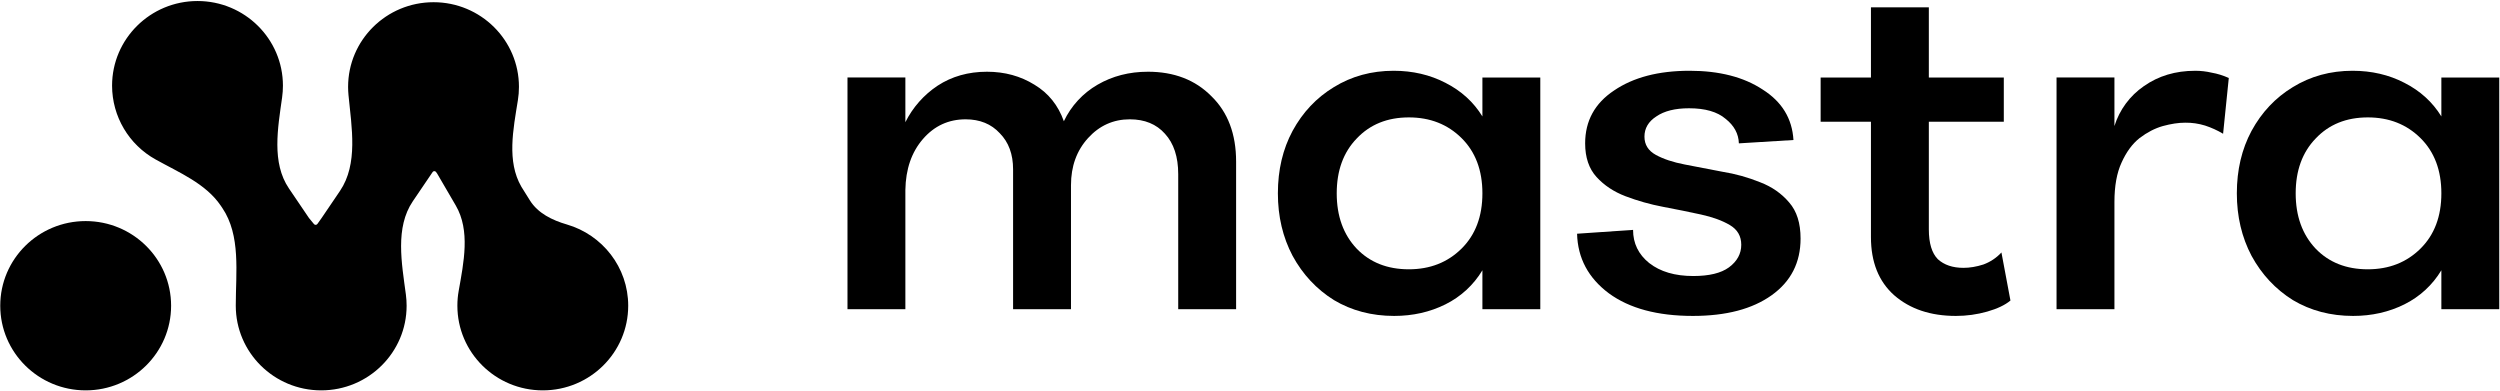
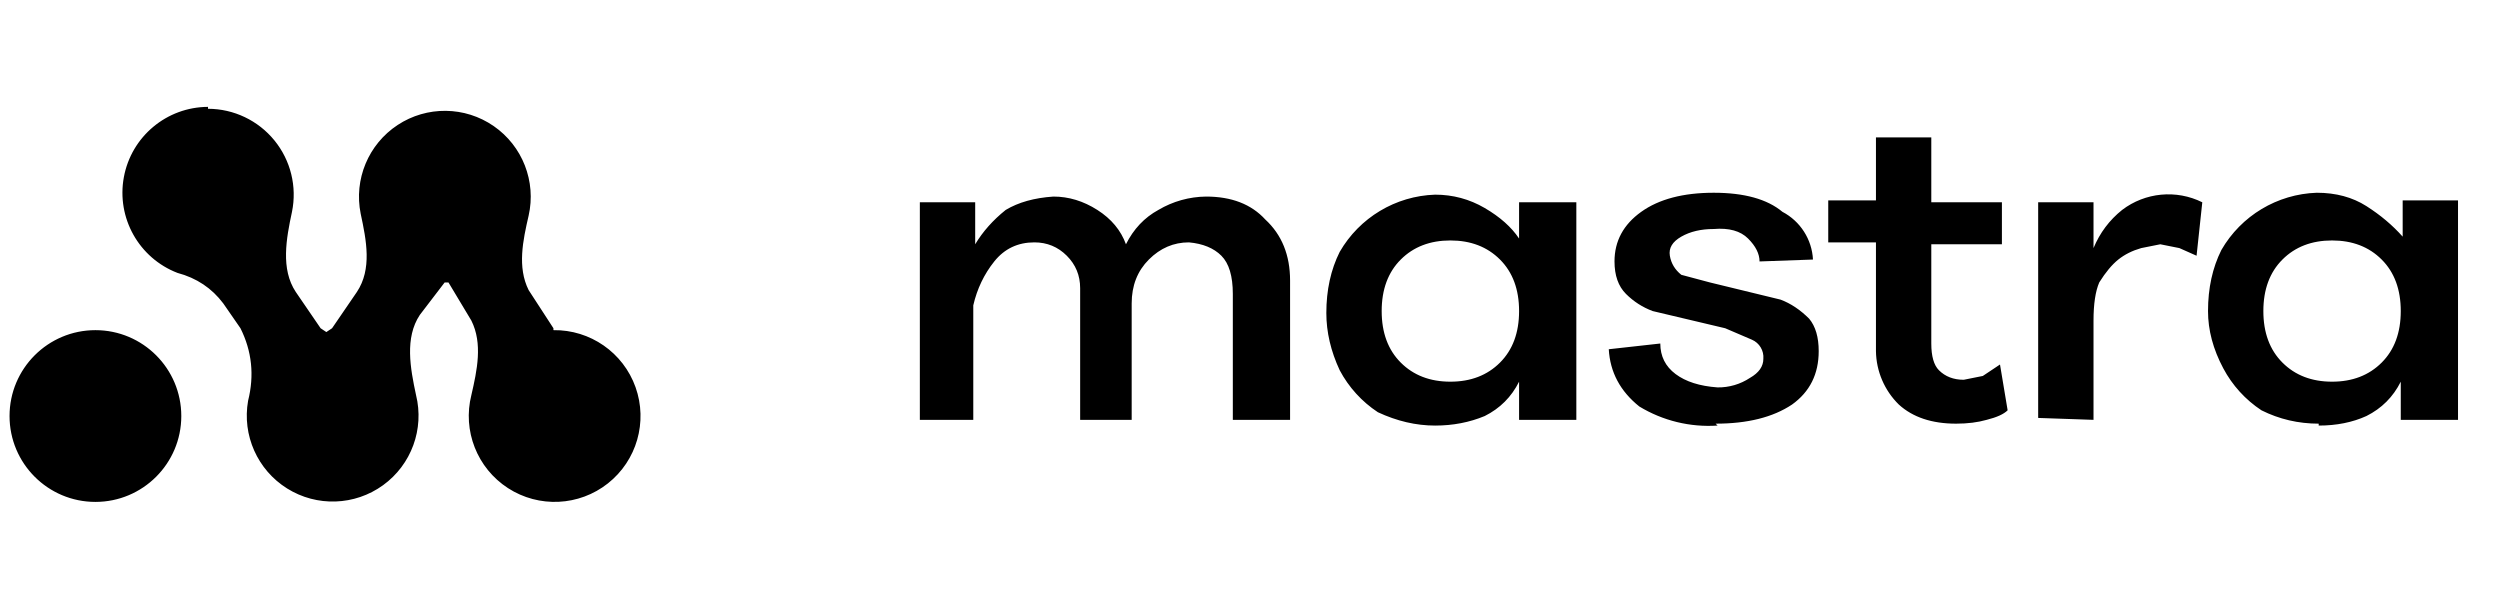
- <svg xmlns="http://www.w3.org/2000/svg" width="1708" height="267" viewBox="166 116 1708 267" fill="none">
-   <path fill="black" d="M224.53 267.04c32.23 0 58.37 25.89 58.37 57.83s-26.14 57.83-58.37 57.83-58.36-25.9-58.36-57.83c0-31.94 26.13-57.83 58.36-57.83" />
-   <path fill="black" d="M300.93 116.7c32.23 0 58.37 25.9 58.37 57.83q-.01 4.09-.56 8.02c-2.94 20.96-7.27 44.61 4.65 62.18l13.71 20.23 3.4 4.12c.61.76 1.79.72 2.35-.08l2.87-4.04 12.55-18.5c12.5-18.46 7.97-43.39 5.82-65.52a58 58 0 0 1-.27-5.6c0-31.94 26.13-57.82 58.36-57.83s58.37 25.9 58.37 57.83q0 4.66-.73 9.13c-3.17 19.83-7.72 41.77 2.41 59.16l5.79 9.27c5.48 8.8 15.3 13.57 25.26 16.46 24.22 7.04 41.91 29.22 41.91 55.5 0 31.95-26.12 57.84-58.36 57.84s-58.35-25.9-58.35-57.83q0-5.16.88-10.06c3.46-19.55 8.04-41.23-1.98-58.42l-12.73-21.84-.76-1.05a1.42 1.42 0 0 0-2.25-.06l-13.6 20.06c-12.19 17.98-7.6 42.25-4.74 63.73q.5 3.75.5 7.64c0 31.94-26.13 57.83-58.36 57.83s-58.36-25.9-58.36-57.83c0-22.7 3.54-48.02-9.23-66.85l-1.02-1.5c-10.25-15.12-28.46-22.62-44.49-31.56a57.7 57.7 0 0 1-29.77-50.43c0-31.93 26.13-57.82 58.36-57.83" />
-   <path fill="black" fill-rule="evenodd" d="M1118.16 164.35q19.44 0 35.33 8.21 16.21 8.21 25.29 22.99v-26.6h39.55v158.3h-39.55v-26.6a61 61 0 0 1-25.29 23.3q-15.88 7.89-35.01 7.89-23.01 0-41.17-10.84-17.83-11.16-28.21-30.21-10.05-19.05-10.05-42.7 0-23.96 10.05-42.69 10.38-19.05 28.21-29.88 18.15-11.17 40.85-11.17m10.37 31.86q-22.04 0-35.66 14.45-13.62 14.11-13.62 37.44 0 23.31 13.62 37.76 13.62 14.13 35.66 14.12 21.72 0 35.99-14.12 14.26-14.12 14.26-37.77 0-23.64-14.26-37.76t-35.99-14.12" clip-rule="evenodd" />
-   <path fill="black" d="M1320.29 164.35q30.48 0 49.92 12.8 19.78 12.49 21.08 34.5l-37.29 2.29q-.32-9.85-9.07-16.75-8.43-7.22-24.97-7.22-14.26 0-22.36 5.58-8.11 5.25-8.11 13.8 0 8.2 7.78 12.47t19.78 6.57l25.61 4.93a119 119 0 0 1 25.93 7.22q12 4.6 19.78 13.8 7.78 8.86 7.78 24.63 0 24.63-19.78 38.75-19.77 14.12-53.81 14.12-36.32 0-57.38-15.44-21.08-15.75-21.72-40.72l38.25-2.62q0 13.79 11.02 22.65 11.35 8.88 30.15 8.87 16.21 0 24.32-5.9 8.43-6.25 8.43-15.44 0-8.87-7.78-13.47t-19.78-7.22-25.94-5.26a152 152 0 0 1-25.61-7.23q-12-4.6-19.77-13.13-7.78-8.55-7.78-22.99 0-22.99 19.77-36.12 19.78-13.47 51.55-13.47" />
-   <path fill="black" d="M1483.78 168.95H1535v30.21h-51.22v73.57q0 14.12 6.16 20.36 6.48 5.9 17.5 5.9 6.49 0 13.62-2.29a31.5 31.5 0 0 0 12.32-8.21l6.16 32.84q-5.51 4.6-15.89 7.56a78 78 0 0 1-21.39 2.95q-25.93 0-42.15-14.12-15.88-14.13-15.88-39.74v-78.82h-34.37v-30.21h34.37V121h39.55z" />
-   <path fill="black" fill-rule="evenodd" d="M1773.31 164.35q19.46 0 35.34 8.21 16.2 8.21 25.29 22.99v-26.6h39.55v158.3h-39.55v-26.6a61 61 0 0 1-25.29 23.3q-15.89 7.89-35.01 7.89-23.02 0-41.18-10.84-17.82-11.16-28.2-30.21-10.05-19.05-10.05-42.7 0-23.96 10.05-42.69 10.38-19.05 28.2-29.88 18.16-11.17 40.85-11.17m10.38 31.86q-22.05 0-35.66 14.45-13.62 14.11-13.62 37.44 0 23.31 13.62 37.76 13.6 14.13 35.66 14.12 21.72 0 35.98-14.12 14.27-14.12 14.27-37.77 0-23.64-14.27-37.76t-35.98-14.12" clip-rule="evenodd" />
-   <path fill="black" d="M950.22 165q26.9 0 43.44 16.76 16.85 16.41 16.85 44.66v100.82h-39.55v-92.28q0-17.73-9.07-27.59-8.76-9.85-24-9.85-16.85 0-28.52 12.8-11.67 12.82-11.67 32.2v84.72h-39.56v-95.56q0-15.44-9.07-24.64-8.76-9.51-23.35-9.52-17.51 0-29.17 13.46t-12 34.82v81.44H745v-158.3h39.55v30.55a64.3 64.3 0 0 1 22.05-24.96q14.58-9.52 33.71-9.52 18.15 0 32.42 8.86 14.26 8.55 20.1 24.96a57 57 0 0 1 23.02-24.96q15.24-8.85 34.37-8.86" />
-   <path fill="black" d="M1665.7 164.35q5.84 0 11.34 1.31 5.84 1 11.67 3.62l-3.89 38.1a61 61 0 0 0-12.32-5.6 44 44 0 0 0-13.61-1.96q-6.81 0-15.24 2.3-8.1 2.3-15.88 8.2-7.46 5.92-12.32 16.76-4.87 10.5-4.87 26.93v73.23h-39.55v-158.3h39.55v33.18a51.8 51.8 0 0 1 20.1-27.26q14.92-10.5 35.02-10.5" />
+ <svg xmlns="http://www.w3.org/2000/svg" fill="none" viewBox="0 0 131 32">
+   <path fill="black" d="M5 17.3a4.5 4.5 0 1 1 0 9 4.5 4.5 0 0 1 0-9m5.9-11.6a4.5 4.5 0 0 1 4.4 5.4c-.3 1.4-.6 3 .2 4.2l1.3 1.9.3.2.3-.2 1.3-1.9c.8-1.2.5-2.7.2-4.1a4.5 4.5 0 1 1 8.8.1c-.3 1.3-.6 2.7 0 3.9l1.3 2v.1a4.5 4.5 0 1 1-4.3 3.4c.3-1.3.6-2.7 0-3.9l-1.2-2h-.2L22 16.5c-.8 1.2-.5 2.8-.2 4.2a4.5 4.5 0 1 1-8.8.3q.5-2-.4-3.8l-.9-1.3q-.9-1.2-2.4-1.6a4.5 4.5 0 0 1 1.6-8.7M56.6 22v-6.9q0-1-.7-1.7t-1.7-.7q-1.3 0-2.1 1T51 16v6h-2.8V10.6h2.9v2.2q.6-1 1.6-1.8 1-.6 2.5-.7 1.2 0 2.3.7t1.5 1.8q.6-1.2 1.7-1.8a5 5 0 0 1 2.5-.7q2 0 3.1 1.2 1.3 1.2 1.3 3.2V22h-3v-6.6q0-1.4-.6-2t-1.7-.7q-1.2 0-2.1.9t-.9 2.3V22zm18.6.3q-1.5 0-3-.7a6 6 0 0 1-2-2.2q-.7-1.5-.7-3 0-1.8.7-3.2a6 6 0 0 1 5-3q1.4 0 2.6.7t1.8 1.6v-1.9h3V22h-3v-2q-.6 1.2-1.8 1.8-1.2.5-2.6.5M76 20q1.6 0 2.6-1t1-2.7-1-2.7-2.6-1-2.6 1-1 2.7 1 2.7 2.6 1m14 2.3a7 7 0 0 1-4.1-1q-1.5-1.2-1.6-3L87 18q0 1 .8 1.6t2.2.7a3 3 0 0 0 1.7-.5q.7-.4.7-1a1 1 0 0 0-.6-1l-1.4-.6-3.8-.9q-.8-.3-1.4-.9t-.6-1.7q0-1.6 1.4-2.6t3.8-1 3.6 1a3 3 0 0 1 1.6 2.5l-2.8.1q0-.6-.6-1.2t-1.8-.5q-1 0-1.7.4t-.6 1 .6 1l1.5.4 3.7.9q.8.3 1.5 1 .5.6.5 1.7 0 1.8-1.4 2.8-1.5 1-4 1m12.6 0q-1.9 0-3-1a4 4 0 0 1-1.2-2.8v-5.7h-2.5v-2.2h2.5V7.2h2.9v3.4h3.7v2.2h-3.7V18q0 1 .4 1.4.5.5 1.3.5l1-.2.9-.6.4 2.4q-.3.3-1.1.5-.7.2-1.6.2m4.3-.3V10.6h2.9V13q.5-1.2 1.5-2a4 4 0 0 1 4.2-.4l-.3 2.8-.9-.4-1-.2-1 .2q-.7.2-1.2.6t-1 1.2q-.3.7-.3 2V22zm14.7.3q-1.6 0-3-.7a6 6 0 0 1-2-2.2q-.8-1.5-.8-3 0-1.8.7-3.2a6 6 0 0 1 5-3q1.5 0 2.6.7t1.9 1.6v-1.9h2.9V22h-3v-2q-.6 1.2-1.8 1.8-1.1.5-2.5.5m.7-2.3q1.6 0 2.6-1t1-2.7-1-2.7-2.6-1-2.6 1-1 2.7 1 2.7 2.6 1" />
</svg>
